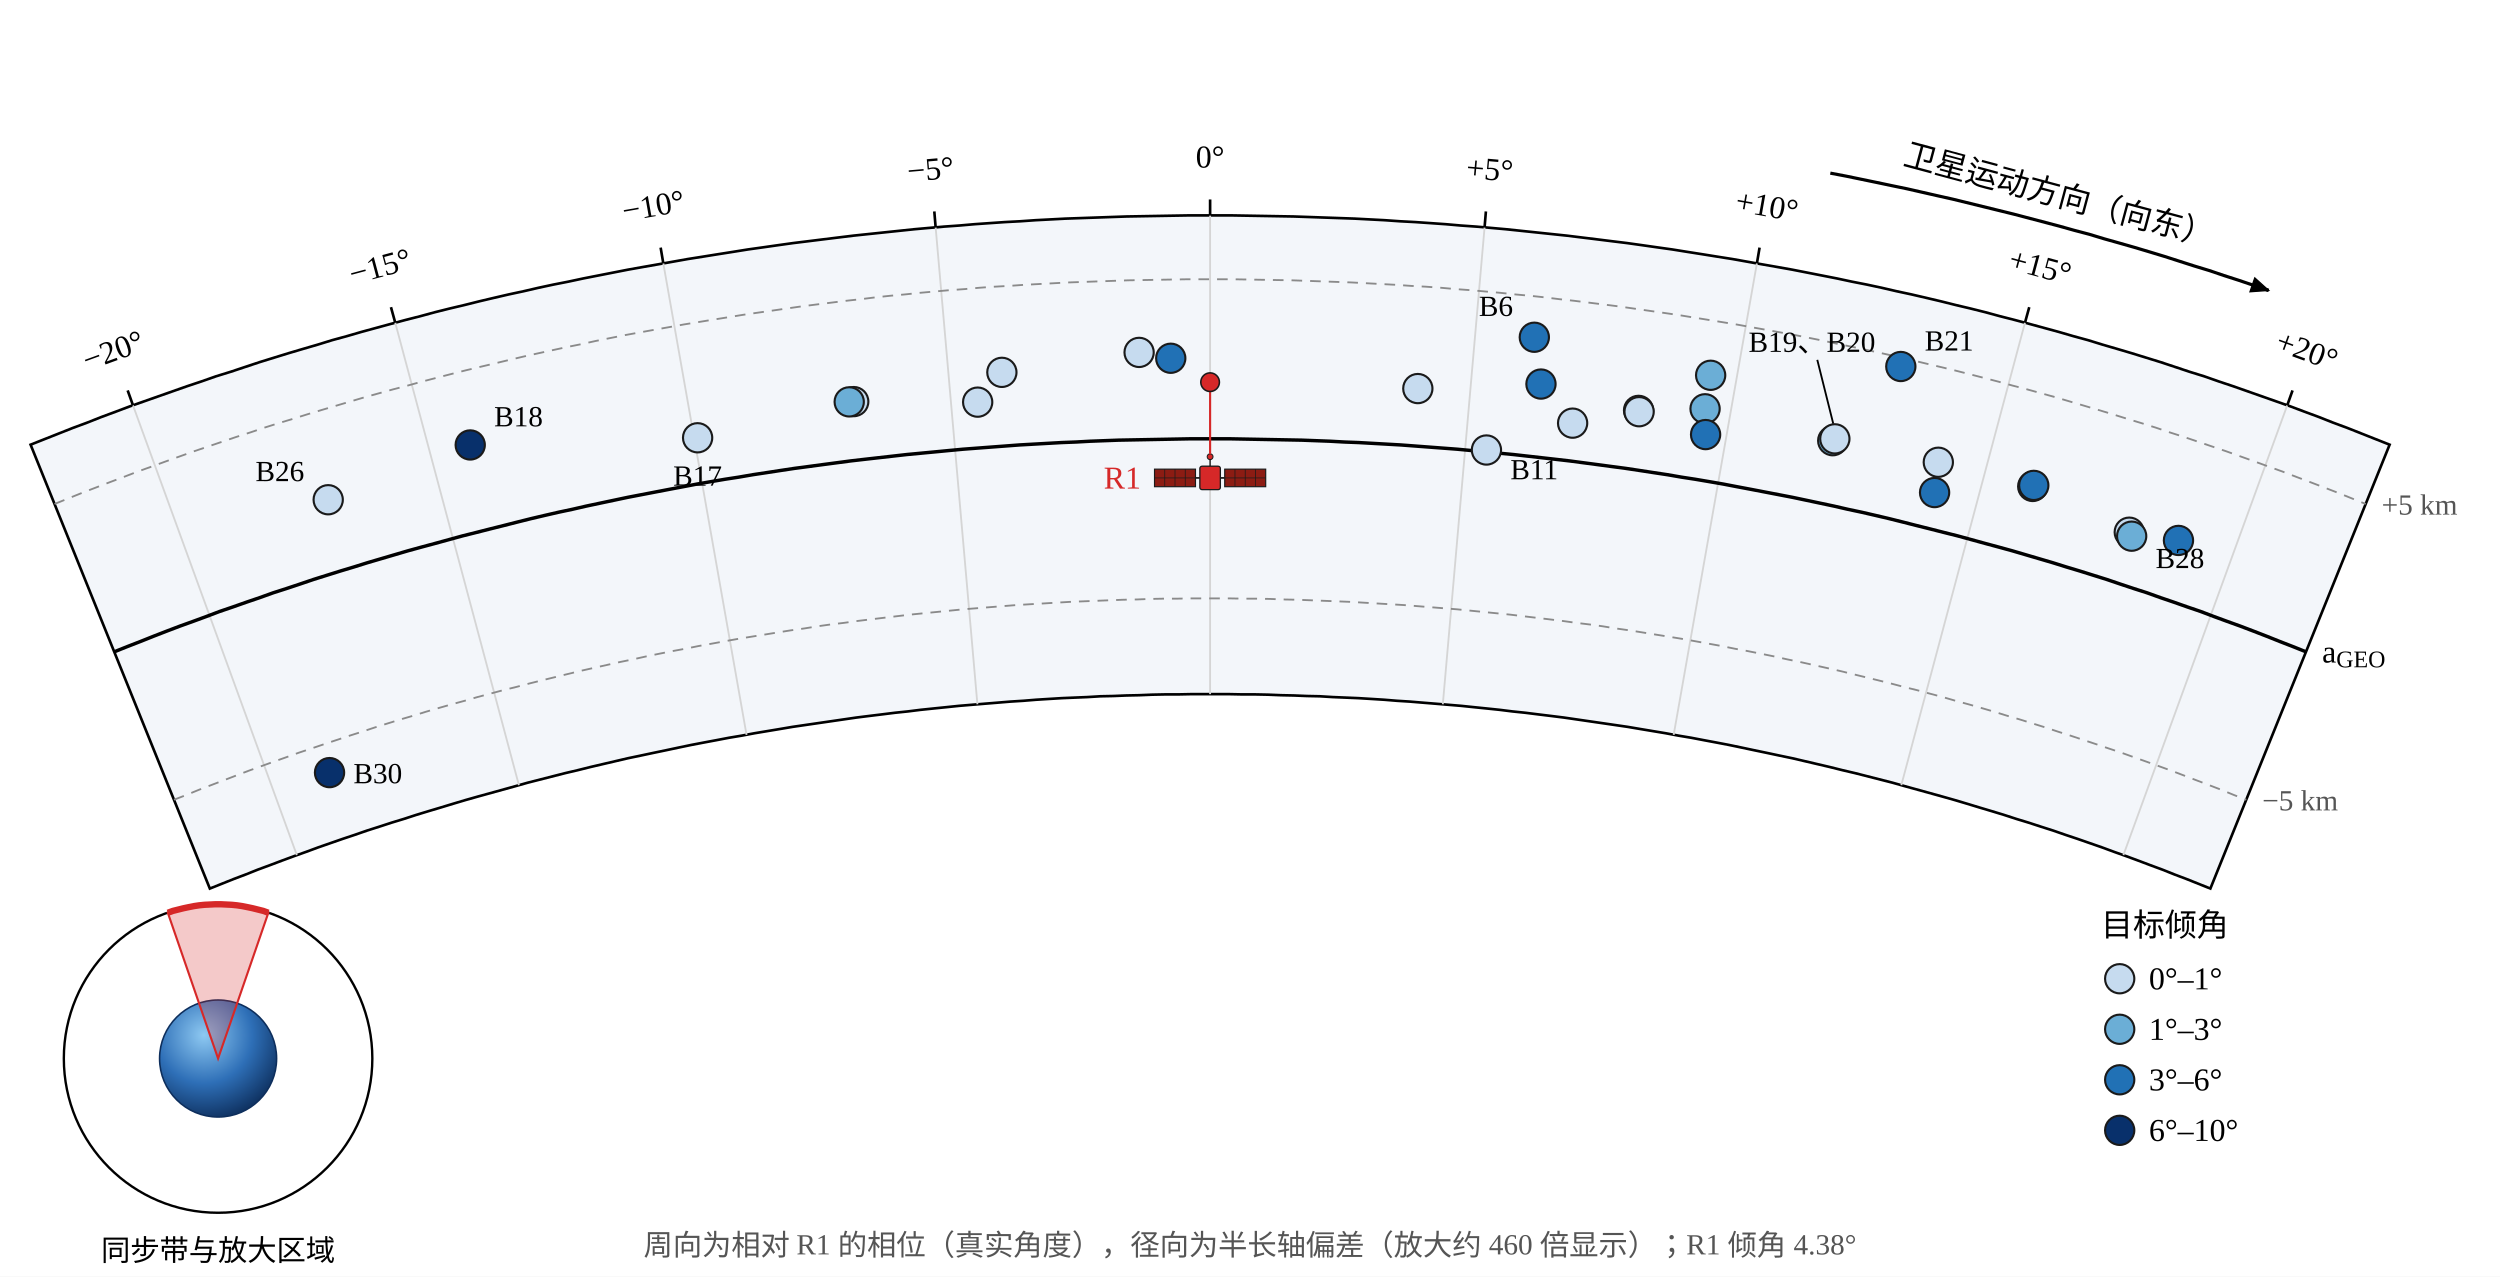
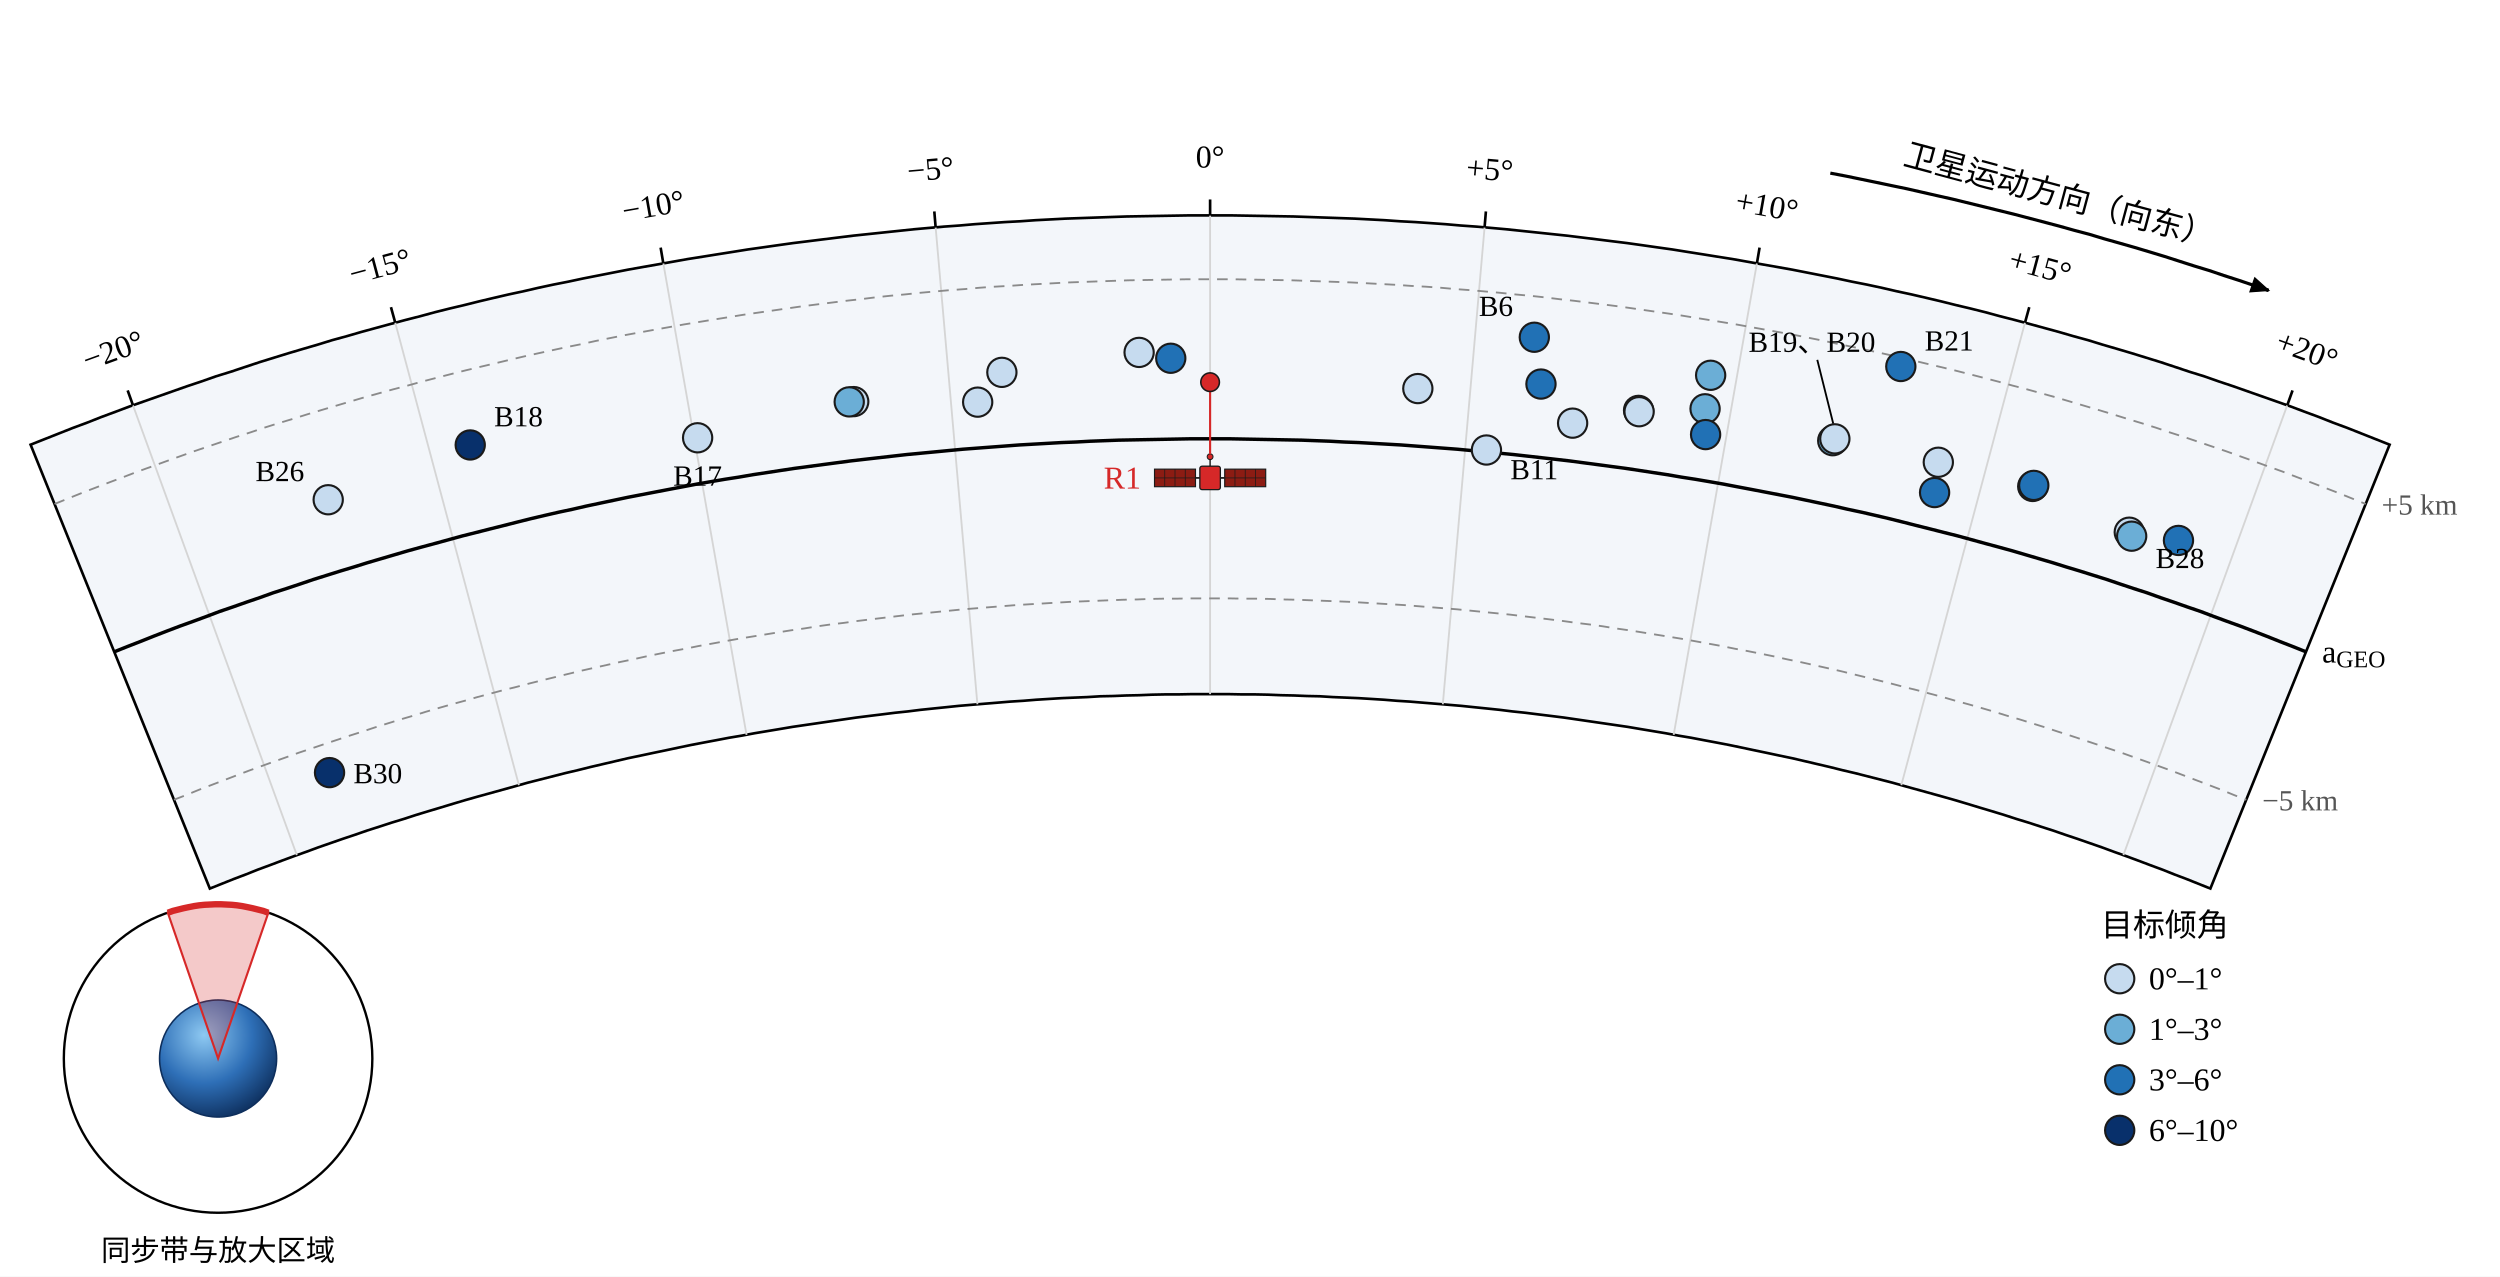
<svg xmlns="http://www.w3.org/2000/svg" width="940" height="480" viewBox="0 0 940 480">
  <rect x="0" y="0" width="940" height="480" fill="#FFFFFF" />
  <defs>
    <radialGradient id="gEarth2" cx="0.38" cy="0.3" r="0.75">
      <stop offset="0" stop-color="#8EC9F2" />
      <stop offset="0.55" stop-color="#2E6FB7" />
      <stop offset="1" stop-color="#0D2E5C" />
    </radialGradient>
  </defs>
  <polygon points="78.9,334.1 83.4,332.3 87.9,330.5 92.4,328.8 96.9,327.0 101.5,325.3 106.0,323.6 110.6,321.9 115.1,320.3 119.7,318.6 124.3,317.0 128.9,315.4 133.4,313.9 138.0,312.3 142.7,310.8 147.3,309.3 151.9,307.9 156.5,306.4 161.1,305.0 165.8,303.6 170.4,302.2 175.1,300.8 179.7,299.5 184.4,298.2 189.1,296.9 193.8,295.6 198.4,294.3 203.1,293.1 207.8,291.9 212.5,290.7 217.2,289.6 222.0,288.4 226.7,287.3 231.4,286.2 236.1,285.1 240.9,284.1 245.6,283.1 250.4,282.1 255.1,281.1 259.9,280.1 264.6,279.2 269.4,278.3 274.1,277.4 278.9,276.6 283.7,275.7 288.5,274.9 293.3,274.1 298.0,273.3 302.8,272.6 307.6,271.9 312.4,271.2 317.2,270.5 322.0,269.8 326.8,269.2 331.7,268.6 336.5,268.0 341.3,267.5 346.1,266.9 350.9,266.4 355.8,265.9 360.6,265.4 365.4,265.0 370.2,264.6 375.1,264.2 379.9,263.8 384.7,263.5 389.6,263.1 394.4,262.8 399.3,262.5 404.1,262.3 408.9,262.1 413.8,261.8 418.6,261.7 423.5,261.5 428.3,261.4 433.2,261.2 438.0,261.1 442.9,261.1 447.7,261.0 452.6,261.0 457.4,261.0 462.3,261.0 467.1,261.1 472.0,261.1 476.8,261.2 481.7,261.4 486.5,261.5 491.4,261.7 496.2,261.8 501.1,262.1 505.9,262.3 510.7,262.5 515.6,262.8 520.4,263.1 525.3,263.5 530.1,263.8 534.9,264.2 539.8,264.6 544.6,265.0 549.4,265.4 554.2,265.9 559.1,266.4 563.9,266.9 568.7,267.5 573.5,268.0 578.3,268.6 583.2,269.2 588.0,269.8 592.8,270.5 597.6,271.2 602.4,271.9 607.2,272.6 612.0,273.3 616.7,274.1 621.5,274.9 626.3,275.7 631.1,276.6 635.9,277.4 640.6,278.3 645.4,279.2 650.1,280.1 654.9,281.1 659.6,282.1 664.4,283.1 669.1,284.1 673.9,285.1 678.6,286.2 683.3,287.3 688.0,288.4 692.8,289.6 697.5,290.7 702.2,291.9 706.9,293.1 711.6,294.3 716.2,295.6 720.9,296.9 725.6,298.2 730.3,299.5 734.9,300.8 739.6,302.2 744.2,303.6 748.9,305.0 753.5,306.4 758.1,307.9 762.7,309.3 767.3,310.8 772.0,312.3 776.6,313.9 781.1,315.4 785.7,317.0 790.3,318.6 794.9,320.3 799.4,321.9 804.0,323.6 808.5,325.3 813.1,327.0 817.6,328.8 822.1,330.5 826.6,332.3 831.1,334.1 898.5,167.2 893.2,165.1 887.9,163.0 882.6,160.9 877.2,158.9 871.9,156.8 866.5,154.8 861.2,152.8 855.8,150.9 850.4,149.0 845.0,147.1 839.6,145.2 834.2,143.4 828.8,141.5 823.3,139.8 817.9,138.0 812.5,136.2 807.0,134.5 801.5,132.8 796.1,131.2 790.6,129.6 785.1,127.9 779.6,126.4 774.1,124.8 768.6,123.3 763.1,121.8 757.5,120.3 752.0,118.9 746.5,117.4 740.9,116.0 735.4,114.7 729.8,113.3 724.3,112.0 718.7,110.7 713.1,109.5 707.5,108.2 701.9,107.0 696.3,105.9 690.7,104.7 685.1,103.6 679.5,102.5 673.9,101.4 668.3,100.4 662.6,99.4 657.0,98.4 651.4,97.4 645.7,96.5 640.1,95.6 634.4,94.7 628.8,93.8 623.1,93.0 617.5,92.2 611.8,91.4 606.1,90.7 600.5,90.0 594.8,89.3 589.1,88.6 583.4,88.0 577.7,87.4 572.0,86.8 566.3,86.2 560.7,85.7 555.0,85.2 549.3,84.8 543.6,84.3 537.9,83.9 532.1,83.5 526.4,83.2 520.7,82.8 515.0,82.5 509.3,82.2 503.6,82.0 497.9,81.8 492.2,81.6 486.4,81.4 480.7,81.3 475.0,81.2 469.3,81.1 463.6,81.0 457.9,81.0 452.1,81.0 446.4,81.0 440.7,81.1 435.0,81.2 429.3,81.3 423.6,81.4 417.8,81.6 412.1,81.8 406.4,82.0 400.7,82.2 395.0,82.5 389.3,82.8 383.6,83.2 377.9,83.5 372.1,83.9 366.4,84.3 360.7,84.8 355.0,85.2 349.3,85.7 343.7,86.2 338.0,86.8 332.3,87.4 326.6,88.0 320.9,88.6 315.2,89.3 309.5,90.0 303.9,90.7 298.2,91.4 292.5,92.2 286.9,93.0 281.2,93.8 275.6,94.7 269.9,95.6 264.3,96.5 258.6,97.4 253.0,98.4 247.4,99.4 241.7,100.4 236.1,101.4 230.5,102.5 224.9,103.6 219.3,104.7 213.7,105.9 208.1,107.0 202.5,108.2 196.9,109.5 191.3,110.7 185.7,112.0 180.2,113.3 174.6,114.7 169.1,116.0 163.5,117.4 158.0,118.9 152.5,120.3 146.9,121.8 141.4,123.3 135.9,124.8 130.4,126.4 124.9,127.9 119.4,129.6 113.9,131.2 108.5,132.8 103.0,134.5 97.5,136.2 92.1,138.0 86.7,139.8 81.2,141.5 75.8,143.4 70.4,145.2 65.0,147.1 59.6,149.0 54.2,150.9 48.8,152.8 43.5,154.8 38.1,156.8 32.8,158.9 27.4,160.9 22.1,163.0 16.8,165.1 11.5,167.2" fill="#F3F6FA" stroke="none" stroke-width="1.0" />
  <polygon points="78.9,334.1 83.4,332.3 87.9,330.5 92.4,328.8 96.9,327.0 101.5,325.3 106.0,323.6 110.6,321.9 115.1,320.3 119.7,318.6 124.3,317.0 128.9,315.4 133.4,313.9 138.0,312.3 142.7,310.8 147.3,309.3 151.9,307.9 156.5,306.4 161.1,305.0 165.8,303.6 170.4,302.2 175.1,300.8 179.7,299.5 184.4,298.2 189.1,296.9 193.8,295.6 198.4,294.3 203.1,293.1 207.8,291.9 212.5,290.7 217.2,289.6 222.0,288.4 226.7,287.3 231.4,286.2 236.1,285.1 240.9,284.1 245.6,283.1 250.4,282.1 255.1,281.1 259.9,280.1 264.6,279.2 269.4,278.3 274.1,277.4 278.9,276.6 283.7,275.7 288.5,274.9 293.3,274.1 298.0,273.3 302.8,272.6 307.6,271.9 312.4,271.2 317.2,270.5 322.0,269.8 326.8,269.2 331.7,268.6 336.5,268.0 341.3,267.5 346.1,266.9 350.9,266.4 355.8,265.9 360.6,265.4 365.4,265.0 370.2,264.6 375.1,264.2 379.9,263.8 384.7,263.5 389.6,263.1 394.4,262.8 399.3,262.5 404.1,262.3 408.9,262.1 413.8,261.8 418.6,261.7 423.5,261.5 428.3,261.4 433.2,261.2 438.0,261.1 442.9,261.1 447.7,261.0 452.6,261.0 457.4,261.0 462.3,261.0 467.1,261.1 472.0,261.1 476.8,261.2 481.7,261.4 486.5,261.5 491.4,261.7 496.2,261.8 501.1,262.1 505.9,262.3 510.7,262.5 515.6,262.8 520.4,263.1 525.3,263.5 530.1,263.8 534.9,264.2 539.8,264.6 544.6,265.0 549.4,265.4 554.2,265.9 559.1,266.4 563.9,266.9 568.7,267.5 573.5,268.0 578.3,268.6 583.2,269.2 588.0,269.8 592.8,270.5 597.6,271.2 602.4,271.9 607.2,272.6 612.0,273.3 616.7,274.1 621.5,274.9 626.3,275.7 631.1,276.6 635.9,277.4 640.6,278.3 645.4,279.2 650.1,280.1 654.9,281.1 659.6,282.1 664.4,283.1 669.1,284.1 673.9,285.1 678.6,286.2 683.3,287.3 688.0,288.4 692.8,289.6 697.5,290.7 702.2,291.9 706.9,293.1 711.6,294.3 716.2,295.6 720.9,296.9 725.6,298.2 730.3,299.5 734.9,300.8 739.6,302.2 744.2,303.6 748.9,305.0 753.5,306.4 758.1,307.9 762.7,309.3 767.3,310.8 772.0,312.3 776.6,313.9 781.1,315.4 785.7,317.0 790.3,318.6 794.9,320.3 799.4,321.9 804.0,323.6 808.5,325.3 813.1,327.0 817.6,328.8 822.1,330.5 826.6,332.3 831.1,334.1 898.5,167.2 893.2,165.1 887.9,163.0 882.6,160.9 877.2,158.9 871.9,156.8 866.5,154.8 861.2,152.8 855.8,150.9 850.4,149.0 845.0,147.1 839.6,145.2 834.2,143.4 828.8,141.5 823.3,139.8 817.9,138.0 812.5,136.2 807.0,134.5 801.5,132.8 796.1,131.2 790.6,129.6 785.1,127.9 779.6,126.4 774.1,124.8 768.6,123.3 763.1,121.8 757.5,120.3 752.0,118.9 746.5,117.4 740.9,116.0 735.4,114.7 729.8,113.3 724.3,112.0 718.7,110.7 713.1,109.5 707.5,108.2 701.9,107.0 696.3,105.9 690.7,104.7 685.1,103.6 679.5,102.5 673.9,101.4 668.3,100.4 662.6,99.4 657.0,98.4 651.4,97.4 645.7,96.5 640.1,95.6 634.4,94.7 628.8,93.8 623.1,93.0 617.5,92.2 611.8,91.4 606.1,90.7 600.5,90.0 594.8,89.3 589.1,88.6 583.4,88.0 577.7,87.4 572.0,86.8 566.3,86.2 560.7,85.7 555.0,85.2 549.3,84.8 543.6,84.3 537.9,83.9 532.1,83.5 526.4,83.2 520.7,82.8 515.0,82.5 509.3,82.2 503.6,82.0 497.9,81.8 492.2,81.6 486.4,81.4 480.7,81.3 475.0,81.2 469.3,81.1 463.6,81.0 457.9,81.0 452.1,81.0 446.4,81.0 440.7,81.1 435.0,81.2 429.3,81.3 423.6,81.4 417.8,81.6 412.1,81.8 406.4,82.0 400.7,82.2 395.0,82.5 389.3,82.8 383.6,83.2 377.9,83.5 372.1,83.9 366.4,84.3 360.7,84.8 355.0,85.2 349.3,85.7 343.7,86.2 338.0,86.8 332.3,87.4 326.6,88.0 320.9,88.6 315.2,89.3 309.5,90.0 303.9,90.7 298.2,91.4 292.5,92.2 286.9,93.0 281.2,93.8 275.6,94.7 269.9,95.6 264.3,96.5 258.6,97.4 253.0,98.4 247.4,99.4 241.7,100.4 236.1,101.4 230.5,102.5 224.9,103.6 219.3,104.7 213.7,105.9 208.1,107.0 202.5,108.2 196.9,109.5 191.3,110.7 185.7,112.0 180.2,113.3 174.6,114.7 169.1,116.0 163.5,117.4 158.0,118.9 152.5,120.3 146.9,121.8 141.4,123.3 135.9,124.8 130.4,126.4 124.9,127.9 119.4,129.6 113.9,131.2 108.5,132.8 103.0,134.5 97.5,136.2 92.1,138.0 86.7,139.8 81.2,141.5 75.8,143.4 70.4,145.2 65.0,147.1 59.6,149.0 54.2,150.9 48.8,152.8 43.5,154.8 38.1,156.8 32.8,158.9 27.4,160.9 22.1,163.0 16.8,165.1 11.5,167.2" fill="none" stroke="#000000" stroke-width="1.0" />
  <line x1="111.6" y1="321.5" x2="50.0" y2="152.4" stroke="#D5D5D5" stroke-width="0.7" />
  <line x1="50.0" y1="152.4" x2="48.0" y2="146.8" stroke="#000000" stroke-width="1.0" />
  <text x="43.9" y="135.5" font-family="SimSun, Times New Roman" font-size="12" text-anchor="middle" fill="#000000" transform="rotate(-20 43.9 135.5)">−20°</text>
  <line x1="195.1" y1="295.2" x2="148.6" y2="121.3" stroke="#D5D5D5" stroke-width="0.7" />
  <line x1="148.6" y1="121.3" x2="147.0" y2="115.5" stroke="#000000" stroke-width="1.0" />
  <text x="143.9" y="104.0" font-family="SimSun, Times New Roman" font-size="12" text-anchor="middle" fill="#000000" transform="rotate(-15 143.9 104.0)">−15°</text>
  <line x1="280.7" y1="276.3" x2="249.4" y2="99.0" stroke="#D5D5D5" stroke-width="0.7" />
  <line x1="249.4" y1="99.0" x2="248.4" y2="93.1" stroke="#000000" stroke-width="1.0" />
  <text x="246.3" y="81.3" font-family="SimSun, Times New Roman" font-size="12" text-anchor="middle" fill="#000000" transform="rotate(-10 246.3 81.3)">−10°</text>
  <line x1="367.5" y1="264.8" x2="351.8" y2="85.5" stroke="#D5D5D5" stroke-width="0.7" />
  <line x1="351.8" y1="85.5" x2="351.3" y2="79.5" stroke="#000000" stroke-width="1.0" />
  <text x="350.2" y="67.6" font-family="SimSun, Times New Roman" font-size="12" text-anchor="middle" fill="#000000" transform="rotate(-5 350.2 67.6)">−5°</text>
  <line x1="455.0" y1="261.0" x2="455.0" y2="81.0" stroke="#D5D5D5" stroke-width="0.7" />
  <line x1="455.0" y1="81.0" x2="455.0" y2="75.0" stroke="#000000" stroke-width="1.0" />
  <text x="455.0" y="63.0" font-family="SimSun, Times New Roman" font-size="12" text-anchor="middle" fill="#000000" transform="rotate(0 455.0 63.0)">0°</text>
  <line x1="542.5" y1="264.8" x2="558.2" y2="85.5" stroke="#D5D5D5" stroke-width="0.7" />
  <line x1="558.2" y1="85.5" x2="558.7" y2="79.5" stroke="#000000" stroke-width="1.0" />
  <text x="559.8" y="67.6" font-family="SimSun, Times New Roman" font-size="12" text-anchor="middle" fill="#000000" transform="rotate(5 559.8 67.6)">+5°</text>
  <line x1="629.3" y1="276.3" x2="660.6" y2="99.0" stroke="#D5D5D5" stroke-width="0.7" />
  <line x1="660.6" y1="99.0" x2="661.6" y2="93.1" stroke="#000000" stroke-width="1.0" />
  <text x="663.7" y="81.3" font-family="SimSun, Times New Roman" font-size="12" text-anchor="middle" fill="#000000" transform="rotate(10 663.7 81.3)">+10°</text>
  <line x1="714.9" y1="295.2" x2="761.4" y2="121.3" stroke="#D5D5D5" stroke-width="0.7" />
  <line x1="761.4" y1="121.3" x2="763.0" y2="115.5" stroke="#000000" stroke-width="1.0" />
  <text x="766.1" y="104.0" font-family="SimSun, Times New Roman" font-size="12" text-anchor="middle" fill="#000000" transform="rotate(15 766.1 104.0)">+15°</text>
  <line x1="798.4" y1="321.5" x2="860.0" y2="152.4" stroke="#D5D5D5" stroke-width="0.7" />
  <line x1="860.0" y1="152.4" x2="862.0" y2="146.8" stroke="#000000" stroke-width="1.0" />
  <text x="866.1" y="135.5" font-family="SimSun, Times New Roman" font-size="12" text-anchor="middle" fill="#000000" transform="rotate(20 866.1 135.5)">+20°</text>
  <polyline points="65.4,300.7 70.1,298.9 74.7,297.0 79.4,295.2 84.1,293.4 88.8,291.6 93.5,289.8 98.2,288.1 102.9,286.4 107.7,284.7 112.4,283.0 117.2,281.4 121.9,279.8 126.7,278.2 131.5,276.6 136.2,275.1 141.0,273.5 145.8,272.0 150.6,270.5 155.4,269.1 160.2,267.6 165.0,266.2 169.9,264.8 174.7,263.5 179.5,262.1 184.4,260.8 189.2,259.5 194.1,258.3 199.0,257.0 203.8,255.8 208.7,254.6 213.6,253.4 218.5,252.2 223.4,251.1 228.3,250.0 233.2,248.9 238.1,247.9 243.0,246.8 247.9,245.8 252.9,244.8 257.8,243.9 262.7,242.9 267.7,242.0 272.6,241.1 277.6,240.2 282.5,239.4 287.5,238.6 292.4,237.8 297.4,237.0 302.4,236.3 307.3,235.5 312.3,234.8 317.3,234.2 322.3,233.5 327.2,232.9 332.2,232.3 337.2,231.7 342.2,231.1 347.2,230.6 352.2,230.1 357.2,229.6 362.2,229.1 367.2,228.7 372.2,228.3 377.2,227.9 382.2,227.5 387.2,227.2 392.3,226.9 397.3,226.6 402.3,226.3 407.3,226.1 412.3,225.9 417.3,225.7 422.4,225.5 427.4,225.4 432.4,225.2 437.4,225.1 442.4,225.1 447.5,225.0 452.5,225.0 457.5,225.0 462.5,225.0 467.6,225.1 472.6,225.1 477.6,225.2 482.6,225.4 487.6,225.5 492.7,225.7 497.7,225.9 502.7,226.1 507.7,226.3 512.7,226.6 517.7,226.9 522.8,227.2 527.8,227.5 532.8,227.9 537.8,228.3 542.8,228.7 547.8,229.1 552.8,229.6 557.8,230.1 562.8,230.6 567.8,231.1 572.8,231.7 577.8,232.3 582.8,232.9 587.7,233.5 592.7,234.2 597.7,234.8 602.7,235.5 607.6,236.3 612.6,237.0 617.6,237.8 622.5,238.6 627.5,239.4 632.4,240.2 637.4,241.1 642.3,242.0 647.3,242.9 652.2,243.9 657.1,244.8 662.1,245.8 667.0,246.8 671.9,247.9 676.8,248.9 681.7,250.0 686.6,251.1 691.5,252.2 696.4,253.4 701.3,254.6 706.2,255.8 711.0,257.0 715.9,258.3 720.8,259.5 725.6,260.8 730.5,262.1 735.3,263.5 740.1,264.8 745.0,266.2 749.8,267.6 754.6,269.1 759.4,270.5 764.2,272.0 769.0,273.5 773.8,275.1 778.5,276.6 783.3,278.2 788.1,279.8 792.8,281.4 797.6,283.0 802.3,284.7 807.1,286.4 811.8,288.1 816.5,289.8 821.2,291.6 825.9,293.4 830.6,295.2 835.3,297.0 839.9,298.9 844.6,300.7" fill="none" stroke="#8A8A8A" stroke-width="0.7" stroke-dasharray="4,3" />
  <text x="850.6" y="304.7" font-family="SimSun, Times New Roman" font-size="11" text-anchor="start" fill="#555555">−5 km</text>
  <polyline points="42.9,245.1 47.9,243.1 52.8,241.2 57.8,239.2 62.7,237.3 67.7,235.4 72.7,233.6 77.6,231.8 82.6,229.9 87.6,228.2 92.7,226.4 97.7,224.7 102.7,222.9 107.7,221.3 112.8,219.6 117.8,217.9 122.9,216.3 128.0,214.7 133.0,213.2 138.1,211.6 143.2,210.1 148.3,208.6 153.4,207.1 158.5,205.7 163.7,204.3 168.8,202.9 173.9,201.5 179.1,200.2 184.2,198.9 189.4,197.6 194.5,196.3 199.7,195.0 204.8,193.8 210.0,192.6 215.2,191.5 220.4,190.3 225.6,189.2 230.8,188.1 236.0,187.0 241.2,186.0 246.4,185.0 251.6,184.0 256.9,183.0 262.1,182.0 267.3,181.1 272.6,180.2 277.8,179.4 283.0,178.5 288.3,177.7 293.5,176.9 298.8,176.1 304.1,175.4 309.3,174.7 314.6,174.0 319.9,173.3 325.1,172.7 330.4,172.1 335.7,171.5 341.0,170.9 346.3,170.4 351.6,169.9 356.8,169.4 362.1,168.9 367.4,168.5 372.7,168.1 378.0,167.7 383.3,167.3 388.6,167.0 393.9,166.7 399.2,166.4 404.5,166.2 409.9,165.9 415.2,165.7 420.5,165.5 425.8,165.4 431.1,165.3 436.4,165.2 441.7,165.1 447.0,165.0 452.3,165.0 457.7,165.0 463.0,165.0 468.3,165.1 473.6,165.2 478.9,165.3 484.2,165.4 489.5,165.5 494.8,165.7 500.1,165.9 505.5,166.2 510.8,166.4 516.1,166.7 521.4,167.0 526.7,167.3 532.0,167.7 537.3,168.1 542.6,168.5 547.9,168.9 553.2,169.4 558.4,169.9 563.7,170.4 569.0,170.9 574.3,171.5 579.6,172.1 584.9,172.7 590.1,173.3 595.4,174.0 600.7,174.7 605.9,175.4 611.2,176.1 616.5,176.9 621.7,177.7 627.0,178.5 632.2,179.4 637.4,180.2 642.7,181.1 647.9,182.0 653.1,183.0 658.4,184.0 663.6,185.0 668.8,186.0 674.0,187.0 679.2,188.1 684.4,189.2 689.6,190.3 694.8,191.5 700.0,192.6 705.2,193.8 710.3,195.0 715.5,196.3 720.6,197.6 725.8,198.9 730.9,200.2 736.1,201.5 741.2,202.9 746.3,204.3 751.5,205.7 756.6,207.1 761.7,208.6 766.8,210.1 771.9,211.6 777.0,213.2 782.0,214.7 787.1,216.3 792.2,217.9 797.2,219.6 802.3,221.3 807.3,222.9 812.3,224.7 817.3,226.4 822.4,228.2 827.4,229.9 832.4,231.8 837.3,233.6 842.3,235.4 847.3,237.3 852.2,239.2 857.2,241.2 862.1,243.1 867.1,245.1" fill="none" stroke="#000000" stroke-width="1.3" />
  <text x="873.1" y="249.1" font-family="SimSun, Times New Roman" font-size="12" text-anchor="start">a<tspan baseline-shift="sub" font-size="9">GEO</tspan>
  </text>
  <polyline points="20.5,189.5 25.7,187.4 30.9,185.3 36.1,183.3 41.3,181.3 46.6,179.3 51.8,177.3 57.1,175.4 62.3,173.5 67.6,171.6 72.9,169.7 78.2,167.9 83.5,166.1 88.8,164.3 94.1,162.6 99.4,160.8 104.8,159.1 110.1,157.5 115.5,155.8 120.8,154.2 126.2,152.6 131.6,151.0 137.0,149.4 142.4,147.9 147.8,146.4 153.2,145.0 158.6,143.5 164.0,142.1 169.4,140.7 174.9,139.3 180.3,138.0 185.8,136.7 191.2,135.4 196.7,134.1 202.1,132.9 207.6,131.7 213.1,130.5 218.6,129.4 224.0,128.2 229.5,127.1 235.0,126.0 240.5,125.0 246.0,124.0 251.6,123.0 257.1,122.0 262.6,121.1 268.1,120.2 273.7,119.3 279.2,118.4 284.7,117.6 290.3,116.8 295.8,116.0 301.4,115.2 306.9,114.5 312.5,113.8 318.1,113.1 323.6,112.5 329.2,111.8 334.8,111.2 340.3,110.7 345.9,110.1 351.5,109.6 357.1,109.1 362.7,108.7 368.2,108.2 373.8,107.8 379.4,107.5 385.0,107.1 390.6,106.8 396.2,106.5 401.8,106.2 407.4,106.0 413.0,105.8 418.6,105.6 424.2,105.4 429.8,105.3 435.4,105.2 441.0,105.1 446.6,105.0 452.2,105.0 457.8,105.0 463.4,105.0 469.0,105.1 474.6,105.2 480.2,105.3 485.8,105.4 491.4,105.6 497.0,105.8 502.6,106.0 508.2,106.2 513.8,106.5 519.4,106.8 525.0,107.1 530.6,107.5 536.2,107.8 541.8,108.2 547.3,108.7 552.9,109.1 558.5,109.6 564.1,110.1 569.7,110.7 575.2,111.2 580.8,111.8 586.4,112.5 591.9,113.1 597.5,113.8 603.1,114.5 608.6,115.2 614.2,116.0 619.7,116.8 625.3,117.6 630.8,118.4 636.3,119.3 641.9,120.2 647.4,121.1 652.9,122.0 658.4,123.0 664.0,124.0 669.5,125.0 675.0,126.0 680.5,127.1 686.0,128.2 691.4,129.4 696.9,130.5 702.4,131.7 707.9,132.9 713.3,134.1 718.8,135.4 724.2,136.7 729.7,138.0 735.1,139.3 740.6,140.7 746.0,142.1 751.4,143.5 756.8,145.0 762.2,146.4 767.6,147.9 773.0,149.4 778.4,151.0 783.8,152.6 789.2,154.2 794.5,155.8 799.9,157.5 805.2,159.1 810.6,160.8 815.9,162.6 821.2,164.3 826.5,166.1 831.8,167.9 837.1,169.7 842.4,171.6 847.7,173.5 852.9,175.4 858.2,177.3 863.4,179.3 868.7,181.3 873.9,183.3 879.1,185.3 884.3,187.4 889.5,189.5" fill="none" stroke="#8A8A8A" stroke-width="0.7" stroke-dasharray="4,3" />
  <text x="895.5" y="193.5" font-family="SimSun, Times New Roman" font-size="11" text-anchor="start" fill="#555555">+5 km</text>
  <polyline points="688.2,65.1 694.0,66.2 699.8,67.4 705.6,68.6 711.3,69.8 717.1,71.0 722.8,72.3 728.5,73.6 734.3,74.9 740.0,76.3 745.7,77.7 751.4,79.1 757.1,80.5 762.8,82.0 768.5,83.5 774.2,85.0 779.9,86.6 785.6,88.1 791.2,89.8 796.9,91.4 802.5,93.0 808.2,94.7 813.8,96.4 819.4,98.2 825.0,100.0 830.6,101.7 836.2,103.6 841.8,105.4 847.4,107.3 853.0,109.2" fill="none" stroke="#000000" stroke-width="1.2" />
  <line x1="847.4" y1="107.3" x2="853.0" y2="109.2" stroke="#000000" stroke-width="1.2" />
  <polygon points="853.0,109.2 846.0,109.7 847.8,104.5" fill="#000000" stroke="#000000" stroke-width="0.5" />
  <text x="773.2" y="77.3" font-family="SimSun, Times New Roman" font-size="12" text-anchor="middle" fill="#000000" transform="rotate(15 773.2 77.3)">卫星运动方向（向东）</text>
  <circle cx="428.3" cy="132.5" r="5.5" fill="#C6DBEF" stroke="#1A1A1A" stroke-width="0.8" />
  <circle cx="440.2" cy="134.7" r="5.5" fill="#2171B5" stroke="#1A1A1A" stroke-width="0.8" />
  <circle cx="376.7" cy="140.0" r="5.5" fill="#C6DBEF" stroke="#1A1A1A" stroke-width="0.8" />
  <circle cx="533.1" cy="146.1" r="5.5" fill="#C6DBEF" stroke="#1A1A1A" stroke-width="0.8" />
  <circle cx="367.6" cy="151.2" r="5.5" fill="#C6DBEF" stroke="#1A1A1A" stroke-width="0.8" />
  <circle cx="576.9" cy="126.8" r="5.5" fill="#2171B5" stroke="#1A1A1A" stroke-width="0.8" />
  <circle cx="579.4" cy="144.4" r="5.5" fill="#2171B5" stroke="#1A1A1A" stroke-width="0.8" />
  <circle cx="321.0" cy="151.0" r="5.5" fill="#C6DBEF" stroke="#1A1A1A" stroke-width="0.8" />
  <circle cx="319.3" cy="151.1" r="5.5" fill="#6BAED6" stroke="#1A1A1A" stroke-width="0.8" />
  <circle cx="591.3" cy="159.1" r="5.5" fill="#C6DBEF" stroke="#1A1A1A" stroke-width="0.8" />
  <circle cx="558.9" cy="169.2" r="5.5" fill="#C6DBEF" stroke="#1A1A1A" stroke-width="0.8" />
  <circle cx="616.1" cy="154.3" r="5.5" fill="#C6DBEF" stroke="#1A1A1A" stroke-width="0.8" />
  <circle cx="616.3" cy="154.8" r="5.5" fill="#C6DBEF" stroke="#1A1A1A" stroke-width="0.8" />
  <circle cx="641.1" cy="153.7" r="5.5" fill="#6BAED6" stroke="#1A1A1A" stroke-width="0.8" />
  <circle cx="643.2" cy="141.1" r="5.5" fill="#6BAED6" stroke="#1A1A1A" stroke-width="0.8" />
  <circle cx="641.3" cy="163.4" r="5.5" fill="#2171B5" stroke="#1A1A1A" stroke-width="0.8" />
  <circle cx="262.3" cy="164.6" r="5.5" fill="#C6DBEF" stroke="#1A1A1A" stroke-width="0.8" />
  <circle cx="176.8" cy="167.3" r="5.5" fill="#08306B" stroke="#1A1A1A" stroke-width="0.8" />
  <circle cx="689.1" cy="165.7" r="5.5" fill="#6BAED6" stroke="#1A1A1A" stroke-width="0.8" />
  <circle cx="689.9" cy="165.0" r="5.5" fill="#C6DBEF" stroke="#1A1A1A" stroke-width="0.8" />
  <circle cx="714.7" cy="137.8" r="5.5" fill="#2171B5" stroke="#1A1A1A" stroke-width="0.8" />
  <circle cx="727.4" cy="185.2" r="5.5" fill="#2171B5" stroke="#1A1A1A" stroke-width="0.8" />
  <circle cx="728.8" cy="173.8" r="5.5" fill="#C6DBEF" stroke="#1A1A1A" stroke-width="0.8" />
  <circle cx="764.3" cy="182.9" r="5.5" fill="#6BAED6" stroke="#1A1A1A" stroke-width="0.8" />
  <circle cx="764.7" cy="182.5" r="5.5" fill="#2171B5" stroke="#1A1A1A" stroke-width="0.8" />
  <circle cx="123.4" cy="187.9" r="5.5" fill="#C6DBEF" stroke="#1A1A1A" stroke-width="0.8" />
  <circle cx="800.6" cy="200.1" r="5.5" fill="#C6DBEF" stroke="#1A1A1A" stroke-width="0.8" />
  <circle cx="801.5" cy="201.6" r="5.5" fill="#6BAED6" stroke="#1A1A1A" stroke-width="0.8" />
  <circle cx="819.1" cy="203.2" r="5.5" fill="#2171B5" stroke="#1A1A1A" stroke-width="0.8" />
  <circle cx="123.9" cy="290.5" r="5.5" fill="#08306B" stroke="#1A1A1A" stroke-width="0.8" />
  <text x="568.9" y="118.8" font-family="SimSun, Times New Roman" font-size="11" text-anchor="end" fill="#000000">B6</text>
  <text x="567.9" y="180.2" font-family="SimSun, Times New Roman" font-size="11" text-anchor="start" fill="#000000">B11</text>
  <text x="262.3" y="182.6" font-family="SimSun, Times New Roman" font-size="11" text-anchor="middle" fill="#000000">B17</text>
  <text x="185.8" y="160.3" font-family="SimSun, Times New Roman" font-size="11" text-anchor="start" fill="#000000">B18</text>
  <text x="723.7" y="131.8" font-family="SimSun, Times New Roman" font-size="11" text-anchor="start" fill="#000000">B21</text>
  <text x="114.4" y="180.9" font-family="SimSun, Times New Roman" font-size="11" text-anchor="end" fill="#000000">B26</text>
  <text x="810.5" y="213.6" font-family="SimSun, Times New Roman" font-size="11" text-anchor="start" fill="#000000">B28</text>
  <text x="132.9" y="294.5" font-family="SimSun, Times New Roman" font-size="11" text-anchor="start" fill="#000000">B30</text>
  <line x1="689.3" y1="159.3" x2="683.3" y2="135.3" stroke="#000000" stroke-width="0.7" />
  <text x="681.3" y="132.3" font-family="SimSun, Times New Roman" font-size="11" text-anchor="middle" fill="#000000">B19、B20</text>
  <g transform="translate(455.0 179.7) rotate(0.0) scale(0.55)">
    <rect x="-38" y="-6" width="28" height="12" fill="#8C1C13" stroke="#1A1A1A" stroke-width="0.8" />
    <line x1="-31" y1="-6" x2="-31" y2="6" stroke="#1A1A1A" stroke-width="0.5" />
    <line x1="-24" y1="-6" x2="-24" y2="6" stroke="#1A1A1A" stroke-width="0.5" />
    <line x1="-17" y1="-6" x2="-17" y2="6" stroke="#1A1A1A" stroke-width="0.5" />
    <line x1="-38" y1="-6" x2="-38" y2="6" stroke="none" />
    <line x1="-38" y1="0" x2="-10" y2="0" stroke="#1A1A1A" stroke-width="0.5" />
    <line x1="-10" y1="0" x2="-7" y2="0" stroke="#1A1A1A" stroke-width="1.2" />
    <rect x="10" y="-6" width="28" height="12" fill="#8C1C13" stroke="#1A1A1A" stroke-width="0.8" />
    <line x1="17" y1="-6" x2="17" y2="6" stroke="#1A1A1A" stroke-width="0.5" />
    <line x1="24" y1="-6" x2="24" y2="6" stroke="#1A1A1A" stroke-width="0.5" />
    <line x1="31" y1="-6" x2="31" y2="6" stroke="#1A1A1A" stroke-width="0.5" />
    <line x1="10" y1="-6" x2="10" y2="6" stroke="none" />
    <line x1="10" y1="0" x2="38" y2="0" stroke="#1A1A1A" stroke-width="0.5" />
    <line x1="7" y1="0" x2="10" y2="0" stroke="#1A1A1A" stroke-width="1.2" />
    <rect x="-7" y="-8" width="14" height="16" rx="1.5" ry="1.5" fill="#D62828" stroke="#1A1A1A" stroke-width="0.9" />
    <line x1="0" y1="-8" x2="0" y2="-13" stroke="#1A1A1A" stroke-width="0.9" />
    <circle cx="0" cy="-14.5" r="2" fill="#D62828" stroke="#1A1A1A" stroke-width="0.7" />
  </g>
  <line x1="455.0" y1="143.7" x2="455.0" y2="170.7" stroke="#D62828" stroke-width="0.8" />
  <circle cx="455.0" cy="143.7" r="3.5" fill="#D62828" stroke="#1A1A1A" stroke-width="0.6" />
  <text x="429.0" y="183.7" font-family="SimSun, Times New Roman" font-size="12" text-anchor="end" fill="#D62828">R1</text>
  <circle cx="82" cy="398" r="58" fill="none" stroke="#000000" stroke-width="0.9" />
  <circle cx="82" cy="398" r="22" fill="url(#gEarth2)" stroke="#0D2E5C" stroke-width="0.6" />
  <polygon points="82.0,398.0 63.1,343.2 65.0,342.5 67.0,342.0 69.0,341.5 70.9,341.1 72.9,340.7 74.9,340.4 76.9,340.2 79.0,340.1 81.0,340.0 83.0,340.0 85.0,340.1 87.1,340.2 89.1,340.4 91.1,340.7 93.1,341.1 95.0,341.5 97.0,342.0 99.0,342.5 100.9,343.2" fill="#D62828" stroke="#D62828" stroke-width="0.8" fill-opacity="0.25" />
  <polyline points="63.1,343.2 65.0,342.5 67.0,342.0 69.0,341.5 70.9,341.1 72.9,340.7 74.9,340.4 76.9,340.2 79.0,340.1 81.0,340.0 83.0,340.0 85.0,340.1 87.1,340.2 89.1,340.4 91.1,340.7 93.1,341.1 95.0,341.5 97.0,342.0 99.0,342.5 100.9,343.2" fill="none" stroke="#D62828" stroke-width="2.4" />
  <text x="82.0" y="474.0" font-family="SimSun, Times New Roman" font-size="11" text-anchor="middle" fill="#000000">同步带与放大区域</text>
  <text x="790.0" y="352.0" font-family="SimSun, Times New Roman" font-size="12" text-anchor="start" fill="#000000">目标倾角</text>
  <circle cx="797" cy="368" r="5.5" fill="#C6DBEF" stroke="#1A1A1A" stroke-width="0.8" />
  <text x="808.0" y="372.0" font-family="SimSun, Times New Roman" font-size="12" text-anchor="start" fill="#000000">0°–1°</text>
  <circle cx="797" cy="387" r="5.5" fill="#6BAED6" stroke="#1A1A1A" stroke-width="0.8" />
  <text x="808.0" y="391.0" font-family="SimSun, Times New Roman" font-size="12" text-anchor="start" fill="#000000">1°–3°</text>
  <circle cx="797" cy="406" r="5.5" fill="#2171B5" stroke="#1A1A1A" stroke-width="0.8" />
  <text x="808.0" y="410.0" font-family="SimSun, Times New Roman" font-size="12" text-anchor="start" fill="#000000">3°–6°</text>
  <circle cx="797" cy="425" r="5.5" fill="#08306B" stroke="#1A1A1A" stroke-width="0.8" />
  <text x="808.0" y="429.0" font-family="SimSun, Times New Roman" font-size="12" text-anchor="start" fill="#000000">6°–10°</text>
-   <text x="470.0" y="472.0" font-family="SimSun, Times New Roman" font-size="11" text-anchor="middle" fill="#555555">周向为相对 R1 的相位（真实角度），径向为半长轴偏差（放大约 460 倍显示）；R1 倾角 4.38°</text>
</svg>
